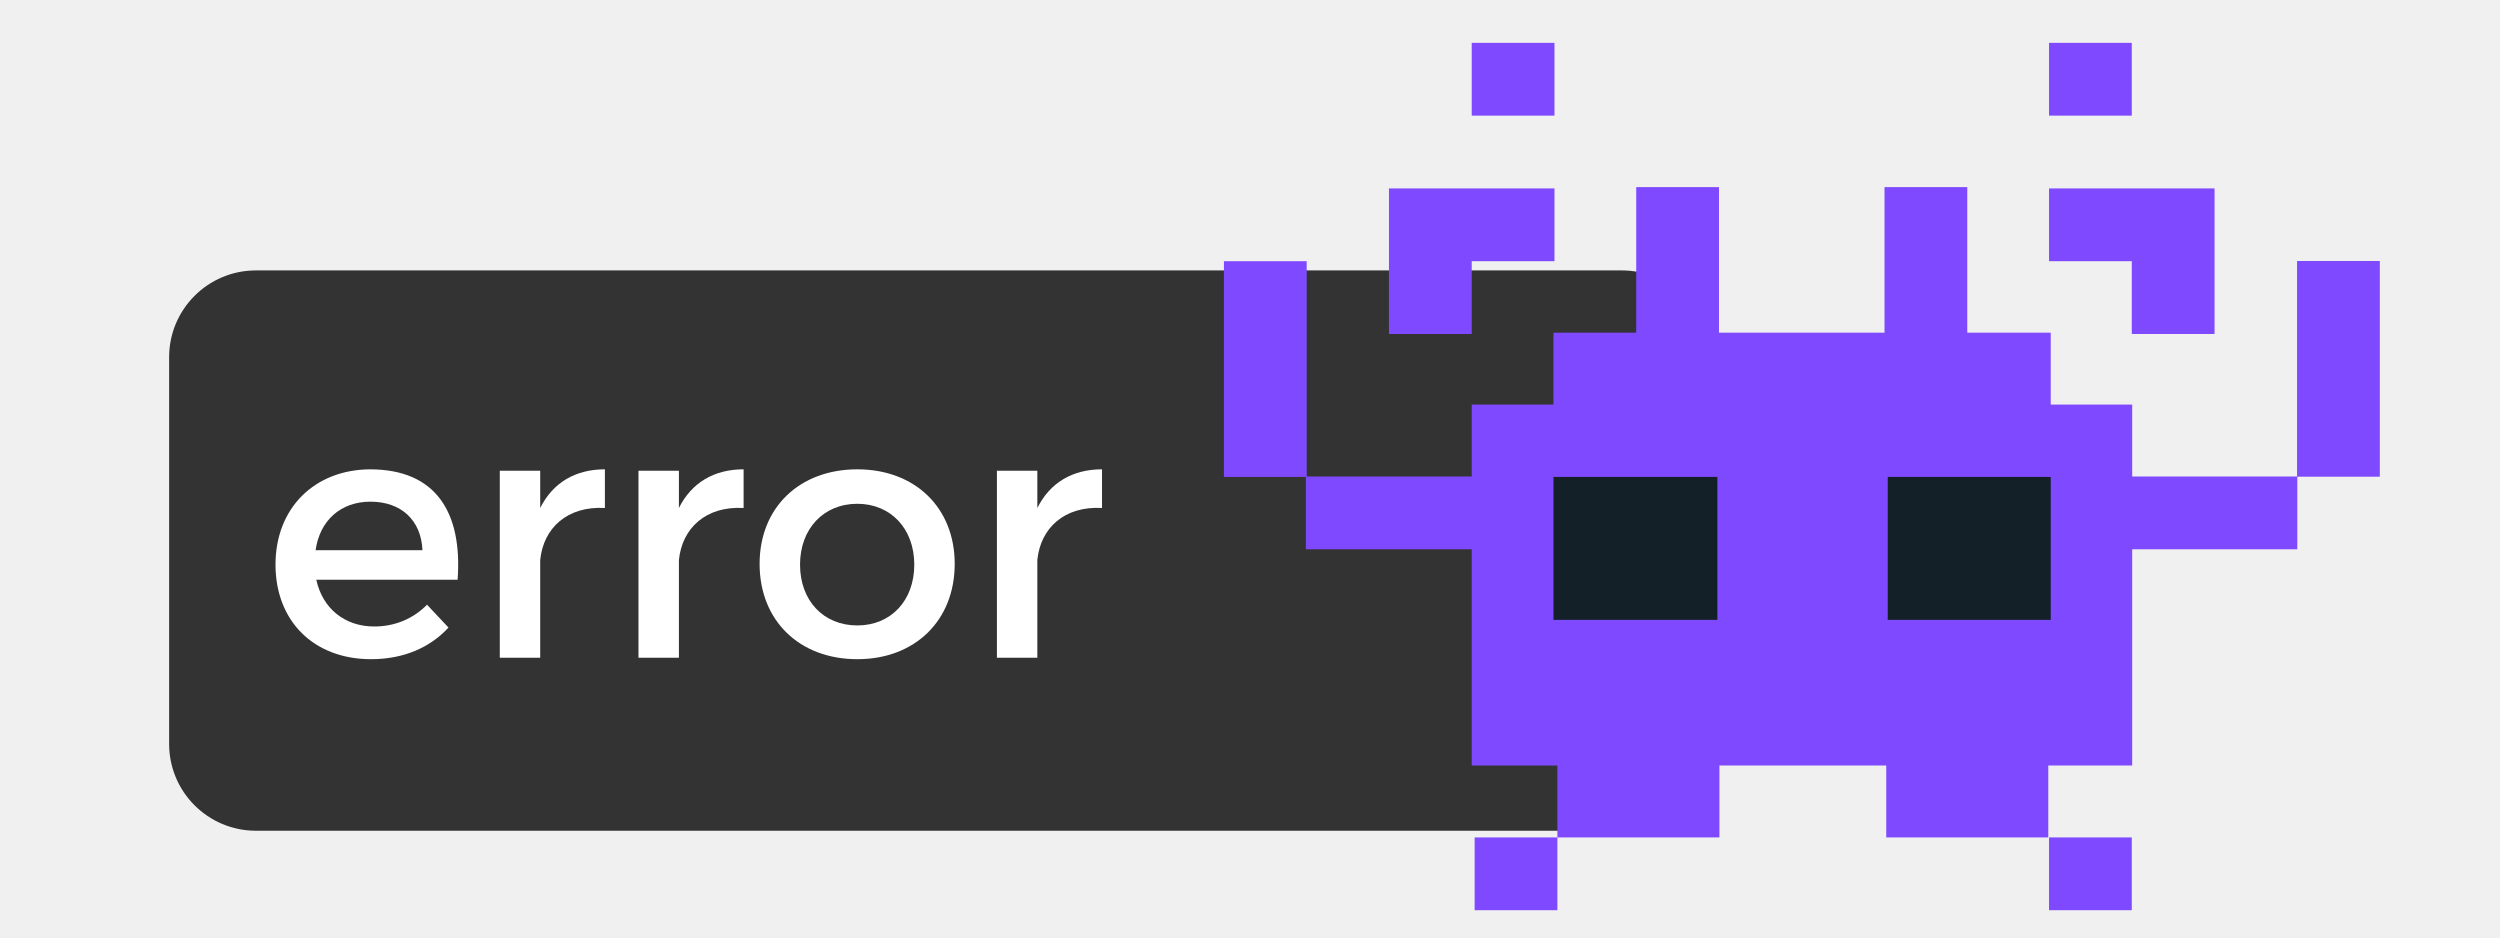
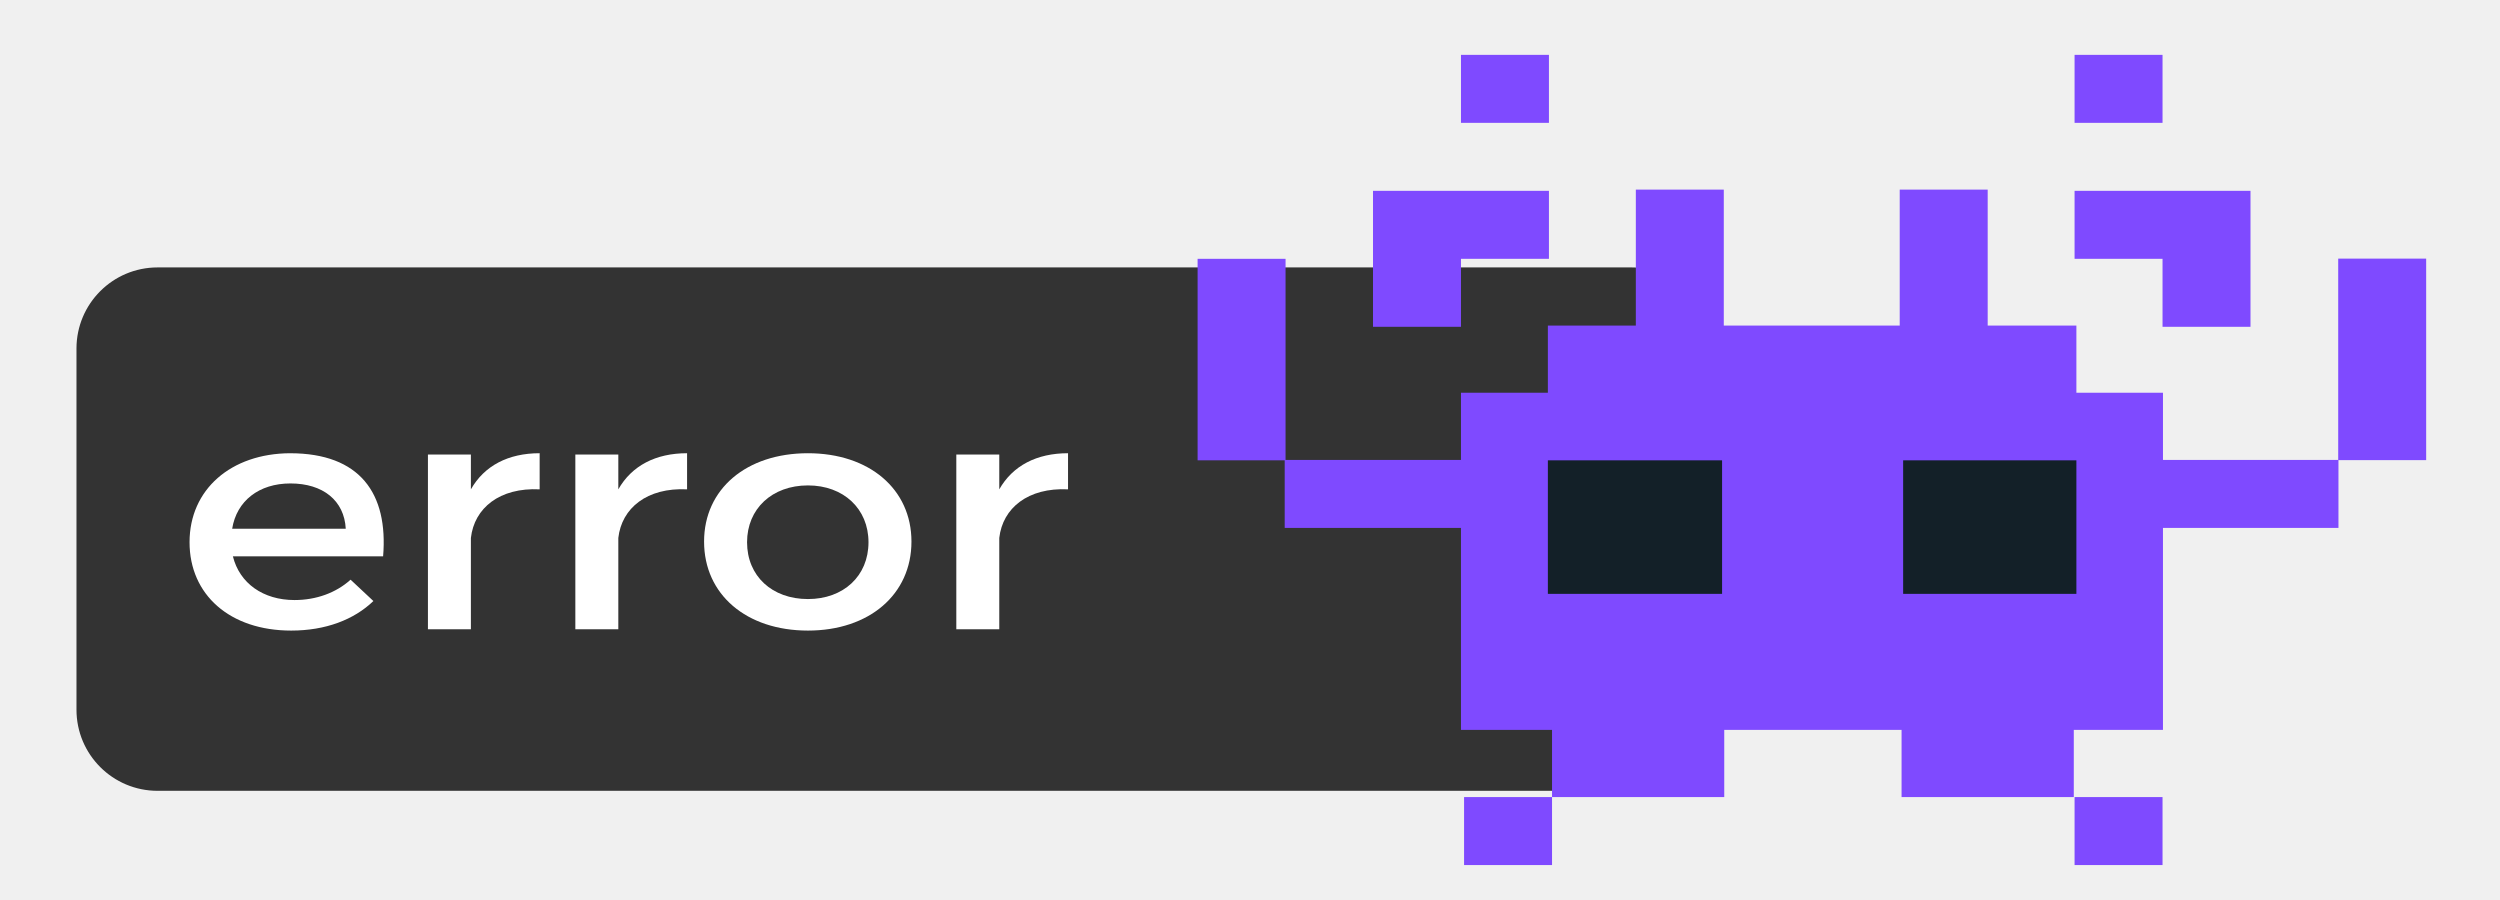
- <svg xmlns="http://www.w3.org/2000/svg" width="160" height="60" viewBox="0 0 160 60" id="svg2" version="1.1">
+ <svg xmlns="http://www.w3.org/2000/svg" version="1.1" id="svg2" viewBox="0 0 125 45" height="45" width="125">
  <defs id="defs4" />
-   <rect ry="5.556" y="17.307" x="10.824" height="35.86" width="98.53" id="rect4174" style="fill:#333333" />
-   <g id="Layer_2" transform="matrix(0.1444871,0,0,0.1270637,78.33103,-2.63258)">
-     <path id="path5" d="m 111.051,442.516 36.658,0 0,36.658 -36.658,0 0,-36.658 z m -1.291,-290.235 36.658,0 0,-36.658 -36.658,0 -36.658,0 0,36.658 0,0 0,36.658 36.658,0 0,-36.658 z m 36.658,-109.974 -36.658,0 0,36.658 36.658,0 0,-36.658 z m 255.715,146.632 36.658,0 0,-36.658 0,0 0,-36.658 -36.658,0 -36.658,0 0,36.658 36.658,0 0,36.658 z m 0,-146.632 -36.658,0 0,36.658 36.658,0 0,-36.658 z m 73.209,109.867 0,35.999 0,0.659 0,35.34 0,0.659 0,35.892 -1.548,0 -35.003,0 -36.477,0 0,-36.23 -0.181,0 -35.901,0 0,-36.213 -36.97,0 0,-36.658 0,-36.658 -36.658,0 0,36.658 0,36.658 -73.316,0 0,-36.658 0,-36.658 -36.658,0 0,36.658 0,36.658 -36.658,0 0,36.213 -36.212,0 0,36.23 -36.658,0 -36.444,0 0,-35.785 0,-0.659 0,-35.34 0,-0.659 0,-35.999 -36.658,0 0,35.999 0,0.659 0,35.34 0,0.659 0,35.999 36.299,0 0,36.444 0.145,0 36.658,0 36.658,0 0,36.23 0,36.016 0,0.642 0,36.016 37.949,0 0,36.23 71.77,0 0,-36.23 73.898,0 0,36.23 71.77,0 0,-36.23 37.166,0 0,-36.016 0,-0.642 0,-36.016 0,-36.23 36.477,0 35.003,0 1.655,0 0,-36.551 36.552,0 0,-35.999 0,-0.659 0,-35.34 0,-0.659 0,-35.999 -36.658,0 z m -109.867,326.999 36.658,0 0,-36.658 -36.658,0 0,36.658 z" style="fill:#7f4aff" />
+   <rect style="fill:#333333" id="rect4174" width="81.817" height="26.17" x="3.824" y="13.371" ry="4.055" />
+   <g transform="matrix(0.1199777,0,0,0.09272831,59.87985,-1.179953)" id="Layer_2">
+     <path style="fill:#7f4aff" d="m 111.051,442.516 36.658,0 0,36.658 -36.658,0 0,-36.658 z m -1.291,-290.235 36.658,0 0,-36.658 -36.658,0 -36.658,0 0,36.658 0,0 0,36.658 36.658,0 0,-36.658 z m 36.658,-109.974 -36.658,0 0,36.658 36.658,0 0,-36.658 z m 255.715,146.632 36.658,0 0,-36.658 0,0 0,-36.658 -36.658,0 -36.658,0 0,36.658 36.658,0 0,36.658 z m 0,-146.632 -36.658,0 0,36.658 36.658,0 0,-36.658 z m 73.209,109.867 0,35.999 0,0.659 0,35.34 0,0.659 0,35.892 -1.548,0 -35.003,0 -36.477,0 0,-36.23 -0.181,0 -35.901,0 0,-36.213 -36.97,0 0,-36.658 0,-36.658 -36.658,0 0,36.658 0,36.658 -73.316,0 0,-36.658 0,-36.658 -36.658,0 0,36.658 0,36.658 -36.658,0 0,36.213 -36.212,0 0,36.23 -36.658,0 -36.444,0 0,-35.785 0,-0.659 0,-35.34 0,-0.659 0,-35.999 -36.658,0 0,35.999 0,0.659 0,35.34 0,0.659 0,35.999 36.299,0 0,36.444 0.145,0 36.658,0 36.658,0 0,36.23 0,36.016 0,0.642 0,36.016 37.949,0 0,36.23 71.77,0 0,-36.23 73.898,0 0,36.23 71.77,0 0,-36.23 37.166,0 0,-36.016 0,-0.642 0,-36.016 0,-36.23 36.477,0 35.003,0 1.655,0 0,-36.551 36.552,0 0,-35.999 0,-0.659 0,-35.34 0,-0.659 0,-35.999 -36.658,0 z m -109.867,326.999 36.658,0 0,-36.658 -36.658,0 0,36.658 z" id="path5" />
  </g>
-   <g id="Layer_3" transform="matrix(0.1444871,0,0,0.1270637,78.33103,-2.63258)">
-     <path id="path8" d="m 218.573,332.941 -72.6,0 0,-72.002 72.6,0 0,72.002 z m 147.659,-72.002 -72.201,0 0,72.002 72.201,0 0,-72.002 z" style="fill:#132028" />
+   <g transform="matrix(0.1199777,0,0,0.09272831,59.87985,-1.179953)" id="Layer_3">
+     <path style="fill:#132028" d="m 218.573,332.941 -72.6,0 0,-72.002 72.6,0 0,72.002 z m 147.659,-72.002 -72.201,0 0,72.002 72.201,0 0,-72.002 z" id="path8" />
  </g>
-   <g transform="translate(-58.14176,0)" style="font-style:normal;font-variant:normal;font-weight:normal;font-stretch:normal;font-size:22.5px;line-height:125%;font-family:Montserrat;-inkscape-font-specification:Montserrat;letter-spacing:0px;word-spacing:0px;fill:#ffffff;fill-opacity:1;stroke:none;stroke-width:1px;stroke-linecap:butt;stroke-linejoin:miter;stroke-opacity:1" id="text3340">
-     <path d="m 81.827,30.037 c -3.555,0.022 -6.053,2.475 -6.053,6.098 0,3.6 2.43,6.053 6.12,6.053 2.07,0 3.78,-0.743 4.95,-2.025 l -1.373,-1.462 c -0.877,0.9 -2.07,1.395 -3.375,1.395 -1.89,0 -3.308,-1.147 -3.712,-2.993 l 9.045,0 c 0.315,-4.32 -1.395,-7.065 -5.603,-7.065 z m -3.487,5.175 c 0.27,-1.913 1.62,-3.105 3.51,-3.105 1.958,0 3.24,1.17 3.33,3.105 l -6.84,0 z" id="path3355" />
-     <path d="m 92.715,32.511 0,-2.385 -2.587,0 0,11.97 2.587,0 0,-6.255 c 0.203,-2.047 1.732,-3.465 4.14,-3.33 l 0,-2.475 c -1.89,0 -3.33,0.855 -4.14,2.475 z" id="path3357" />
-     <path d="m 101.592,32.511 0,-2.385 -2.588,0 0,11.97 2.588,0 0,-6.255 c 0.203,-2.047 1.732,-3.465 4.14,-3.33 l 0,-2.475 c -1.89,0 -3.33,0.855 -4.14,2.475 z" id="path3359" />
-     <path d="m 113.011,30.037 c -3.712,0 -6.255,2.453 -6.255,6.053 0,3.623 2.542,6.098 6.255,6.098 3.69,0 6.232,-2.475 6.232,-6.098 0,-3.6 -2.542,-6.053 -6.232,-6.053 z m 0,2.205 c 2.138,0 3.645,1.597 3.645,3.893 0,2.317 -1.508,3.893 -3.645,3.893 -2.16,0 -3.667,-1.575 -3.667,-3.893 0,-2.295 1.508,-3.893 3.667,-3.893 z" id="path3361" />
-     <path d="m 124.531,32.511 0,-2.385 -2.587,0 0,11.97 2.587,0 0,-6.255 c 0.203,-2.047 1.732,-3.465 4.14,-3.33 l 0,-2.475 c -1.89,0 -3.33,0.855 -4.14,2.475 z" id="path3363" />
+   <g id="text3340" style="font-style:normal;font-variant:normal;font-weight:normal;font-stretch:normal;font-size:22.5px;line-height:125%;font-family:Montserrat;-inkscape-font-specification:Montserrat;letter-spacing:0px;word-spacing:0px;fill:#ffffff;fill-opacity:1;stroke:none;stroke-width:1px;stroke-linecap:butt;stroke-linejoin:miter;stroke-opacity:1" transform="matrix(0.8303695,0,0,0.7297781,-53.44299,0.741247)">
+     <path id="path3355" d="m 81.827,30.037 c -3.555,0.022 -6.053,2.475 -6.053,6.098 0,3.6 2.43,6.053 6.12,6.053 2.07,0 3.78,-0.743 4.95,-2.025 l -1.373,-1.462 c -0.877,0.9 -2.07,1.395 -3.375,1.395 -1.89,0 -3.308,-1.147 -3.712,-2.993 l 9.045,0 c 0.315,-4.32 -1.395,-7.065 -5.603,-7.065 z m -3.487,5.175 c 0.27,-1.913 1.62,-3.105 3.51,-3.105 1.958,0 3.24,1.17 3.33,3.105 l -6.84,0 z" />
+     <path id="path3357" d="m 92.715,32.511 0,-2.385 -2.587,0 0,11.97 2.587,0 0,-6.255 c 0.203,-2.047 1.732,-3.465 4.14,-3.33 l 0,-2.475 c -1.89,0 -3.33,0.855 -4.14,2.475 z" />
+     <path id="path3359" d="m 101.592,32.511 0,-2.385 -2.588,0 0,11.97 2.588,0 0,-6.255 c 0.203,-2.047 1.732,-3.465 4.14,-3.33 l 0,-2.475 c -1.89,0 -3.33,0.855 -4.14,2.475 z" />
+     <path id="path3361" d="m 113.011,30.037 c -3.712,0 -6.255,2.453 -6.255,6.053 0,3.623 2.542,6.098 6.255,6.098 3.69,0 6.232,-2.475 6.232,-6.098 0,-3.6 -2.542,-6.053 -6.232,-6.053 z m 0,2.205 c 2.138,0 3.645,1.597 3.645,3.893 0,2.317 -1.508,3.893 -3.645,3.893 -2.16,0 -3.667,-1.575 -3.667,-3.893 0,-2.295 1.508,-3.893 3.667,-3.893 z" />
+     <path id="path3363" d="m 124.531,32.511 0,-2.385 -2.587,0 0,11.97 2.587,0 0,-6.255 c 0.203,-2.047 1.732,-3.465 4.14,-3.33 l 0,-2.475 c -1.89,0 -3.33,0.855 -4.14,2.475 z" />
  </g>
</svg>
